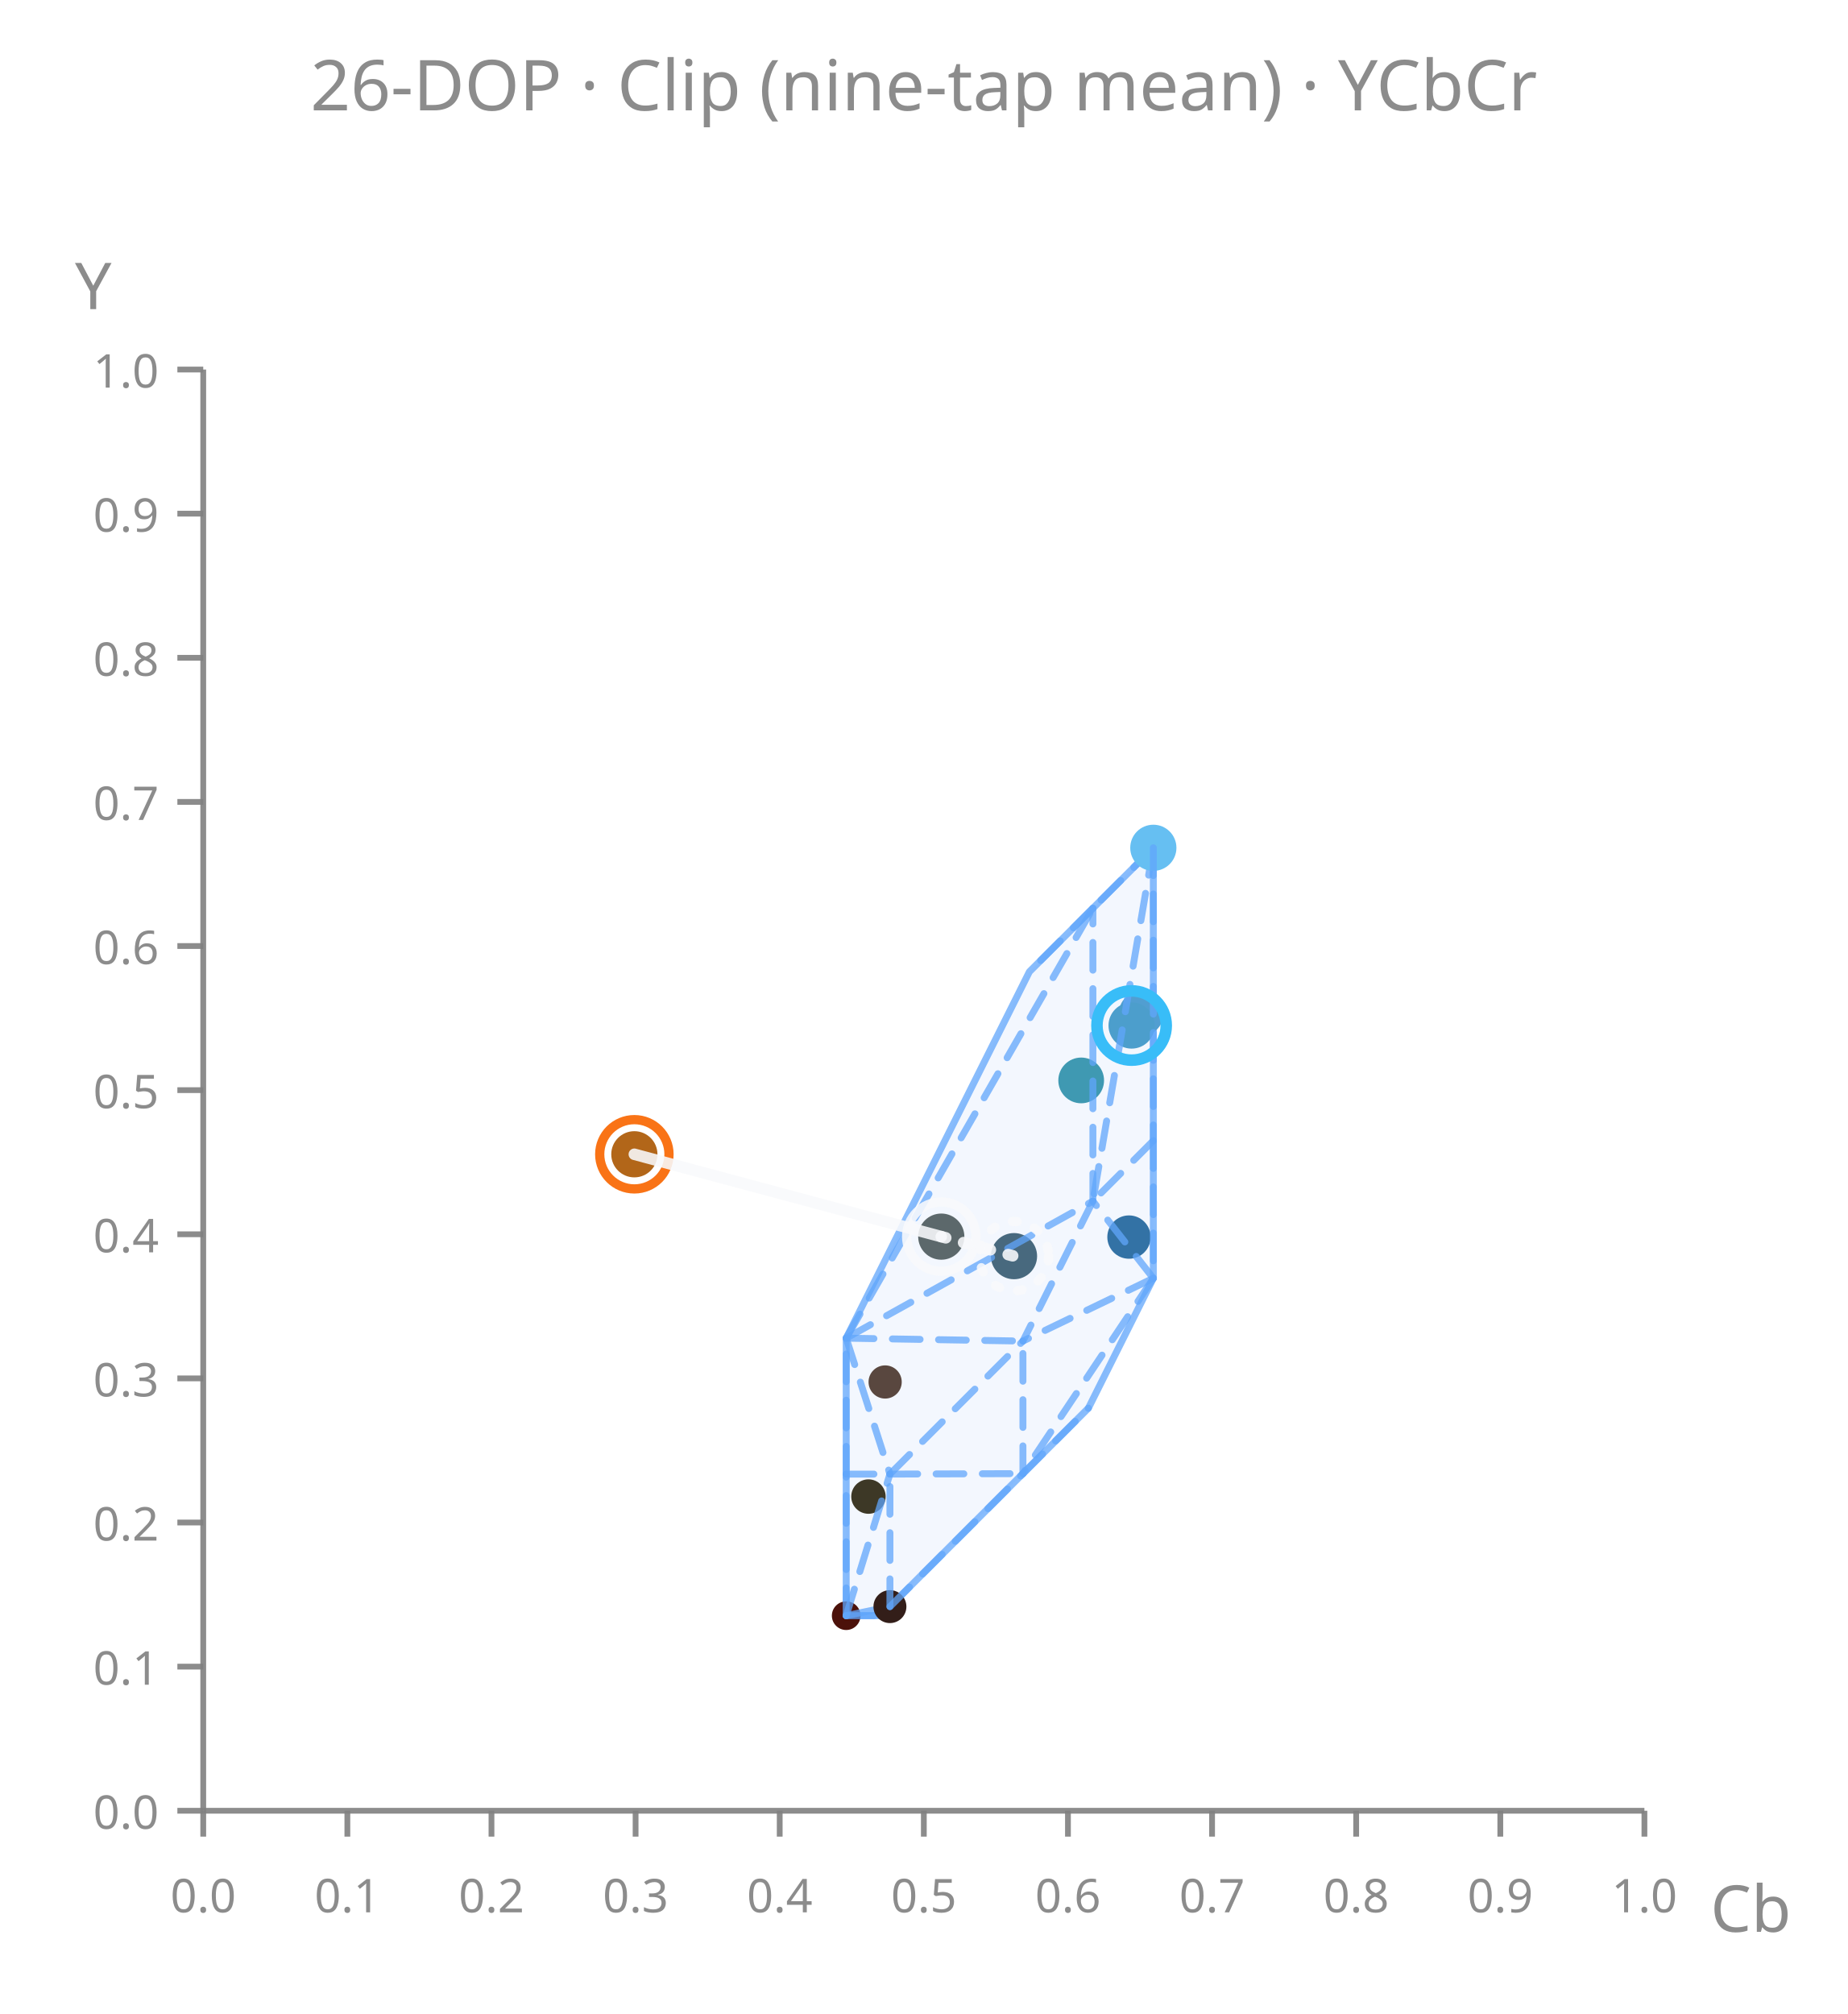
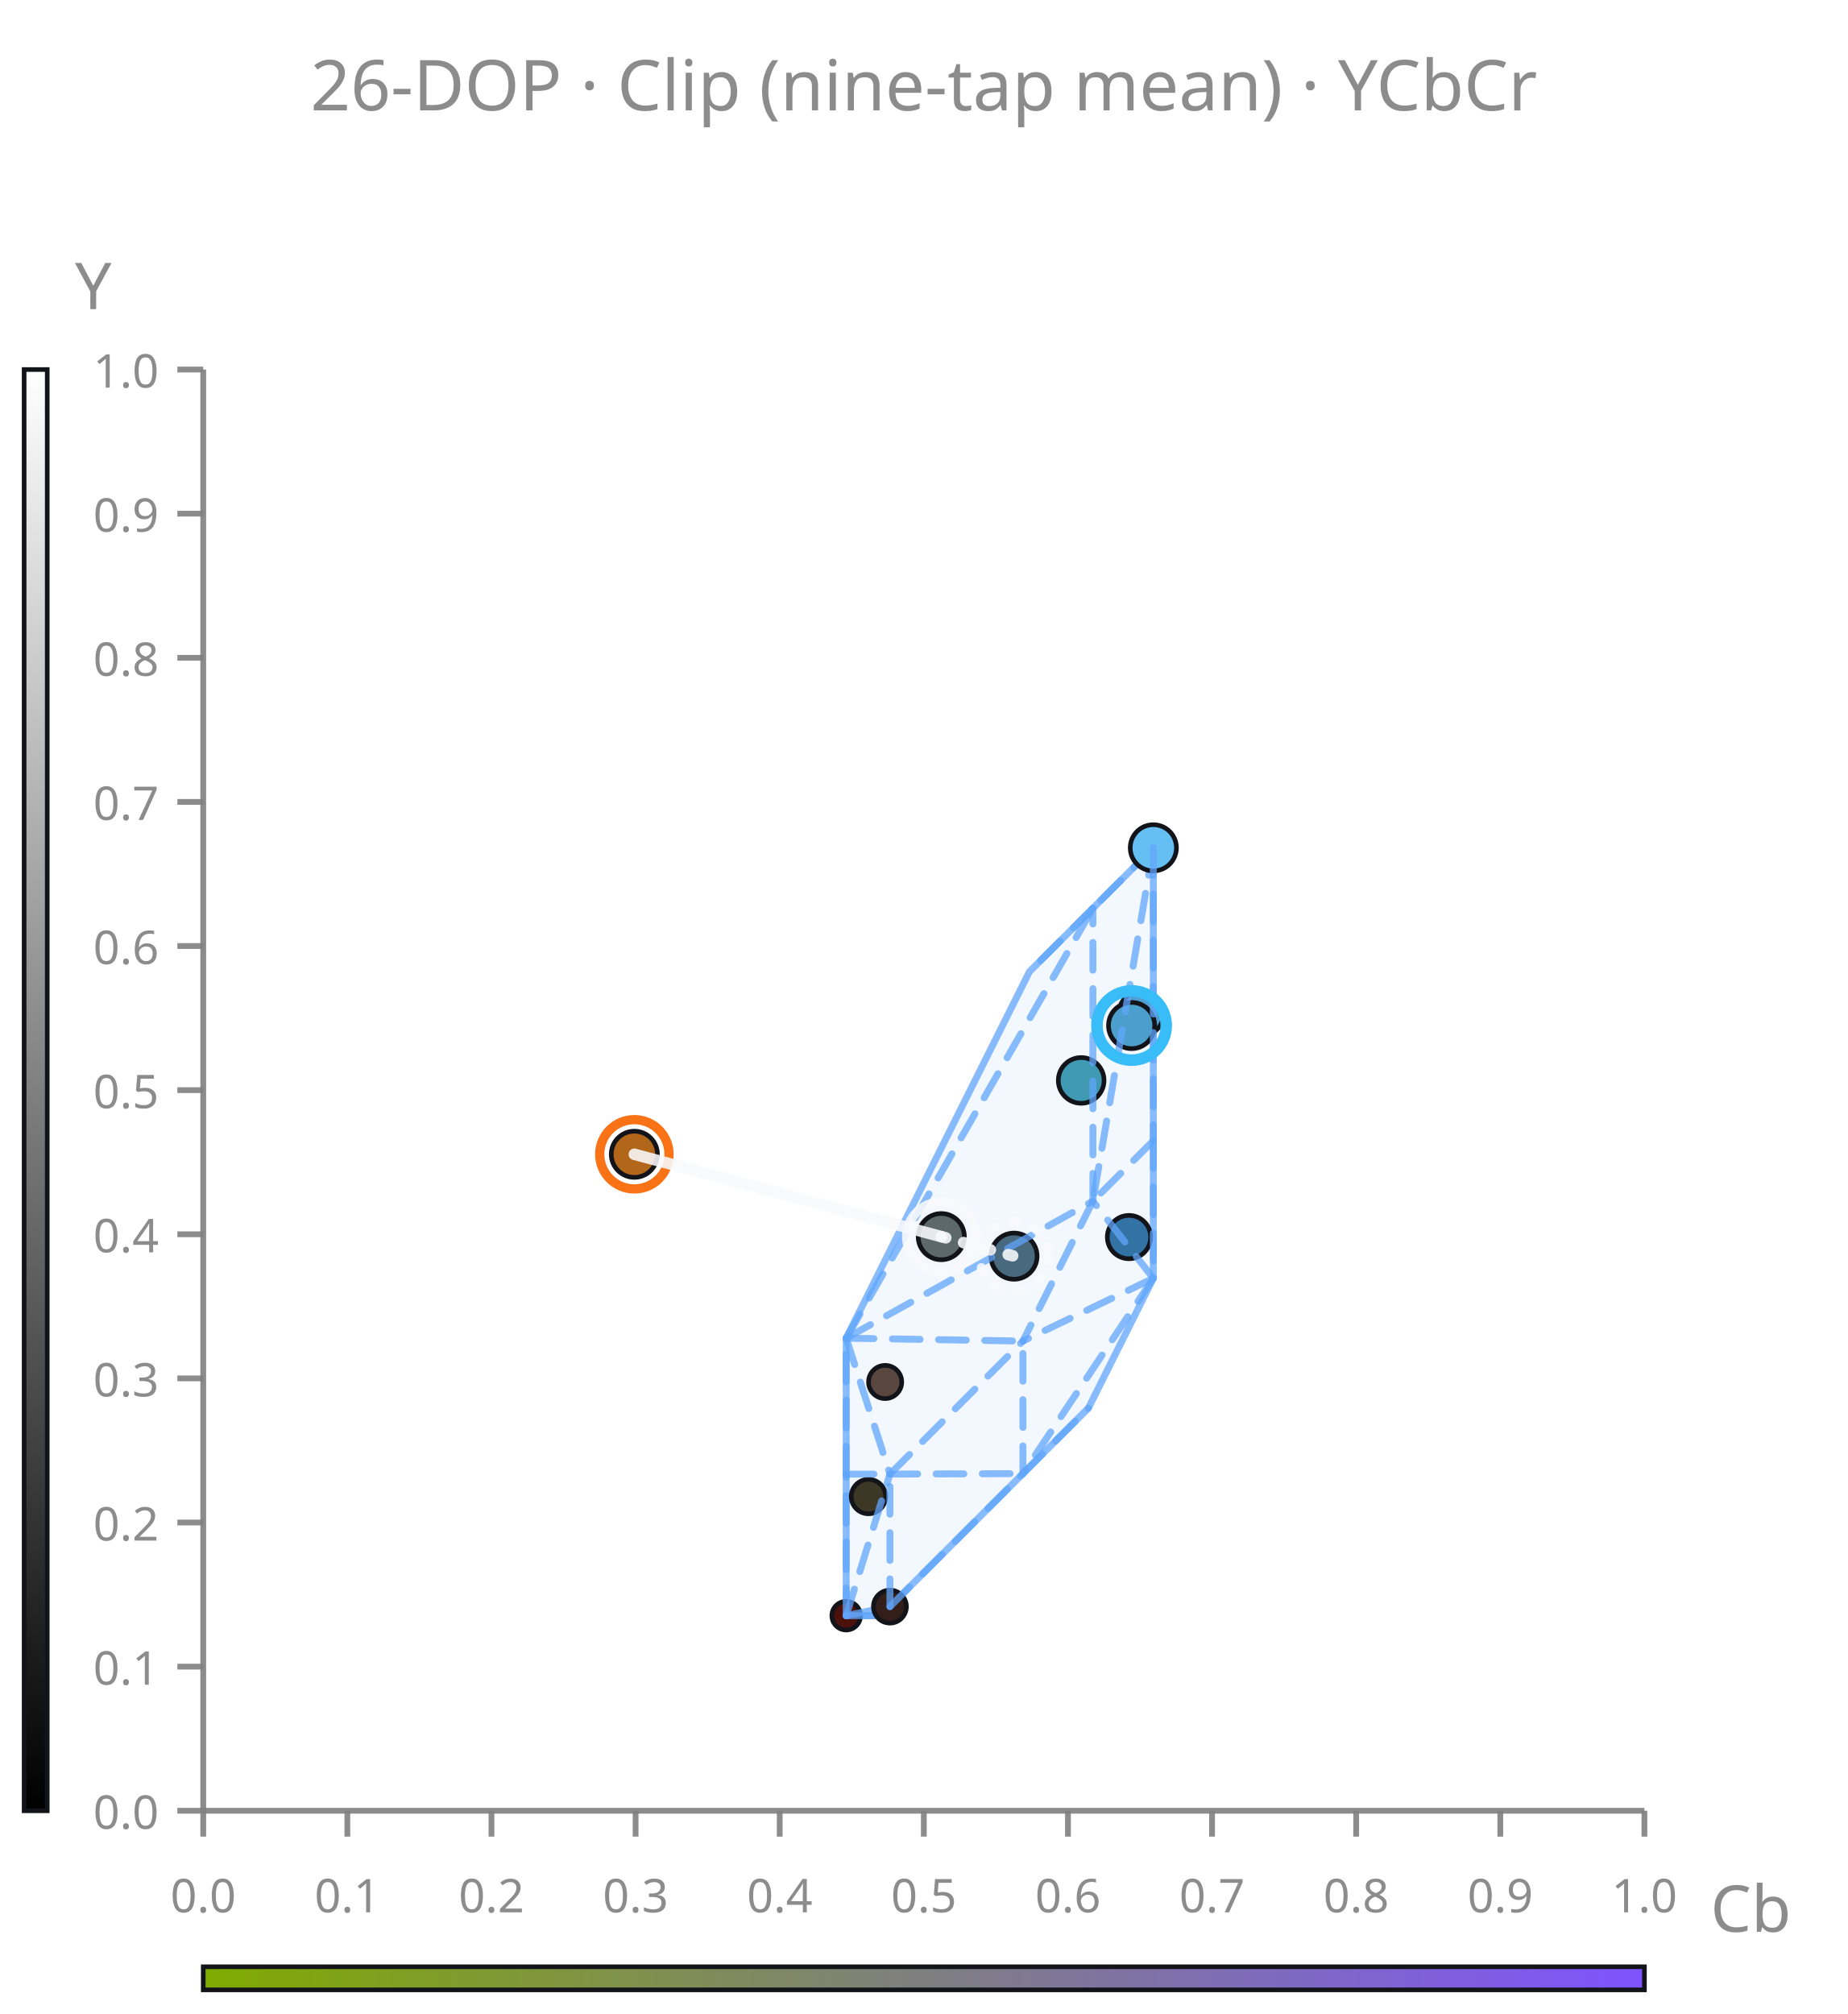
<svg xmlns="http://www.w3.org/2000/svg" baseProfile="full" height="436.0px" version="1.1" viewBox="0,0,400.0,436.0" width="400.0px">
-   <defs />
+   <defs>
+     <linearGradient gradientUnits="userSpaceOnUse" id="plotGradY_1_3_2" x1="7.724" x2="7.724" y1="80" y2="392.0">
+       <stop offset="0" stop-color="rgb(255,255,255)" />
+       <stop offset="1" stop-color="rgb(0,0,0)" />
+     </linearGradient>
+     <linearGradient gradientUnits="userSpaceOnUse" id="plotGradX_1_3_2" x1="44.0" x2="356" y1="428.276" y2="428.276">
+       <stop offset="0" stop-color="rgb(127,171,0)" />
+       <stop offset="1" stop-color="rgb(127,83,255)" />
+     </linearGradient>
+   </defs>
  <g class="layer_bg" />
  <g class="layer_boundary">
    <polygon fill="rgba(59,130,246,0.06)" points="183.192,289.692 183.192,349.771 190.697,349.771 235.631,304.837 249.685,276.73 249.685,183.537 222.854,210.368" stroke="rgba(96,165,250,0.75)" stroke-linejoin="round" stroke-width="1.5" />
  </g>
  <g class="layer_axes">
    <line fill="none" stroke="rgba(128,128,128,0.9)" stroke-width="1.25" x1="44.0" x2="356" y1="392.0" y2="392.0" />
    <line fill="none" stroke="rgba(128,128,128,0.9)" stroke-width="1.25" x1="44.0" x2="44.0" y1="392.0" y2="80" />
    <line fill="none" stroke="rgba(128,128,128,0.9)" stroke-width="1.25" x1="44.0" x2="44.0" y1="392.0" y2="397.6" />
    <text dominant-baseline="hanging" fill="rgba(128,128,128,0.9)" font-family="sans-serif" font-size="10.08" text-anchor="middle" x="44.0" y="406.168">0.0</text>
    <line fill="none" stroke="rgba(128,128,128,0.9)" stroke-width="1.25" x1="75.2" x2="75.2" y1="392.0" y2="397.6" />
    <text dominant-baseline="hanging" fill="rgba(128,128,128,0.9)" font-family="sans-serif" font-size="10.08" text-anchor="middle" x="75.2" y="406.168">0.1</text>
    <line fill="none" stroke="rgba(128,128,128,0.9)" stroke-width="1.25" x1="106.4" x2="106.4" y1="392.0" y2="397.6" />
    <text dominant-baseline="hanging" fill="rgba(128,128,128,0.9)" font-family="sans-serif" font-size="10.08" text-anchor="middle" x="106.4" y="406.168">0.2</text>
    <line fill="none" stroke="rgba(128,128,128,0.9)" stroke-width="1.25" x1="137.6" x2="137.6" y1="392.0" y2="397.6" />
    <text dominant-baseline="hanging" fill="rgba(128,128,128,0.9)" font-family="sans-serif" font-size="10.08" text-anchor="middle" x="137.6" y="406.168">0.3</text>
    <line fill="none" stroke="rgba(128,128,128,0.9)" stroke-width="1.25" x1="168.8" x2="168.8" y1="392.0" y2="397.6" />
    <text dominant-baseline="hanging" fill="rgba(128,128,128,0.9)" font-family="sans-serif" font-size="10.08" text-anchor="middle" x="168.8" y="406.168">0.4</text>
    <line fill="none" stroke="rgba(128,128,128,0.9)" stroke-width="1.25" x1="200" x2="200" y1="392.0" y2="397.6" />
    <text dominant-baseline="hanging" fill="rgba(128,128,128,0.9)" font-family="sans-serif" font-size="10.08" text-anchor="middle" x="200" y="406.168">0.5</text>
    <line fill="none" stroke="rgba(128,128,128,0.9)" stroke-width="1.25" x1="231.2" x2="231.2" y1="392.0" y2="397.6" />
    <text dominant-baseline="hanging" fill="rgba(128,128,128,0.9)" font-family="sans-serif" font-size="10.08" text-anchor="middle" x="231.2" y="406.168">0.6</text>
    <line fill="none" stroke="rgba(128,128,128,0.9)" stroke-width="1.25" x1="262.4" x2="262.4" y1="392.0" y2="397.6" />
    <text dominant-baseline="hanging" fill="rgba(128,128,128,0.9)" font-family="sans-serif" font-size="10.08" text-anchor="middle" x="262.4" y="406.168">0.7</text>
    <line fill="none" stroke="rgba(128,128,128,0.9)" stroke-width="1.25" x1="293.6" x2="293.6" y1="392.0" y2="397.6" />
    <text dominant-baseline="hanging" fill="rgba(128,128,128,0.9)" font-family="sans-serif" font-size="10.08" text-anchor="middle" x="293.6" y="406.168">0.8</text>
    <line fill="none" stroke="rgba(128,128,128,0.9)" stroke-width="1.25" x1="324.8" x2="324.8" y1="392.0" y2="397.6" />
    <text dominant-baseline="hanging" fill="rgba(128,128,128,0.9)" font-family="sans-serif" font-size="10.08" text-anchor="middle" x="324.8" y="406.168">0.9</text>
    <line fill="none" stroke="rgba(128,128,128,0.9)" stroke-width="1.25" x1="356" x2="356" y1="392.0" y2="397.6" />
    <text dominant-baseline="hanging" fill="rgba(128,128,128,0.9)" font-family="sans-serif" font-size="10.08" text-anchor="middle" x="356" y="406.168">1.0</text>
    <line fill="none" stroke="rgba(128,128,128,0.9)" stroke-width="1.25" x1="44.0" x2="38.4" y1="392.0" y2="392.0" />
    <text dominant-baseline="central" fill="rgba(128,128,128,0.9)" font-family="sans-serif" font-size="10.08" text-anchor="end" x="34.4" y="392.0">0.0</text>
    <line fill="none" stroke="rgba(128,128,128,0.9)" stroke-width="1.25" x1="44.0" x2="38.4" y1="360.8" y2="360.8" />
    <text dominant-baseline="central" fill="rgba(128,128,128,0.9)" font-family="sans-serif" font-size="10.08" text-anchor="end" x="34.4" y="360.8">0.1</text>
    <line fill="none" stroke="rgba(128,128,128,0.9)" stroke-width="1.25" x1="44.0" x2="38.4" y1="329.6" y2="329.6" />
    <text dominant-baseline="central" fill="rgba(128,128,128,0.9)" font-family="sans-serif" font-size="10.08" text-anchor="end" x="34.4" y="329.6">0.2</text>
    <line fill="none" stroke="rgba(128,128,128,0.9)" stroke-width="1.25" x1="44.0" x2="38.4" y1="298.4" y2="298.4" />
    <text dominant-baseline="central" fill="rgba(128,128,128,0.9)" font-family="sans-serif" font-size="10.08" text-anchor="end" x="34.4" y="298.4">0.3</text>
    <line fill="none" stroke="rgba(128,128,128,0.9)" stroke-width="1.25" x1="44.0" x2="38.4" y1="267.2" y2="267.2" />
    <text dominant-baseline="central" fill="rgba(128,128,128,0.9)" font-family="sans-serif" font-size="10.08" text-anchor="end" x="34.4" y="267.2">0.4</text>
    <line fill="none" stroke="rgba(128,128,128,0.9)" stroke-width="1.25" x1="44.0" x2="38.4" y1="236" y2="236" />
    <text dominant-baseline="central" fill="rgba(128,128,128,0.9)" font-family="sans-serif" font-size="10.08" text-anchor="end" x="34.4" y="236">0.5</text>
    <line fill="none" stroke="rgba(128,128,128,0.9)" stroke-width="1.25" x1="44.0" x2="38.4" y1="204.8" y2="204.8" />
    <text dominant-baseline="central" fill="rgba(128,128,128,0.9)" font-family="sans-serif" font-size="10.08" text-anchor="end" x="34.4" y="204.8">0.6</text>
    <line fill="none" stroke="rgba(128,128,128,0.9)" stroke-width="1.25" x1="44.0" x2="38.4" y1="173.6" y2="173.6" />
    <text dominant-baseline="central" fill="rgba(128,128,128,0.9)" font-family="sans-serif" font-size="10.08" text-anchor="end" x="34.4" y="173.6">0.7</text>
    <line fill="none" stroke="rgba(128,128,128,0.9)" stroke-width="1.25" x1="44.0" x2="38.4" y1="142.4" y2="142.4" />
    <text dominant-baseline="central" fill="rgba(128,128,128,0.9)" font-family="sans-serif" font-size="10.08" text-anchor="end" x="34.4" y="142.4">0.8</text>
    <line fill="none" stroke="rgba(128,128,128,0.9)" stroke-width="1.25" x1="44.0" x2="38.4" y1="111.2" y2="111.2" />
    <text dominant-baseline="central" fill="rgba(128,128,128,0.9)" font-family="sans-serif" font-size="10.08" text-anchor="end" x="34.4" y="111.2">0.9</text>
    <line fill="none" stroke="rgba(128,128,128,0.9)" stroke-width="1.25" x1="44.0" x2="38.4" y1="80" y2="80" />
    <text dominant-baseline="central" fill="rgba(128,128,128,0.9)" font-family="sans-serif" font-size="10.08" text-anchor="end" x="34.4" y="80">1.0</text>
    <text fill="rgba(128,128,128,0.9)" font-family="sans-serif" font-size="14" x="370.3" y="418.208">Cb</text>
    <text fill="rgba(128,128,128,0.9)" font-family="sans-serif" font-size="14" x="16.224" y="66.928">Y</text>
+     <rect fill="url(#plotGradY_1_3_2) none" height="312" shape-rendering="geometricPrecision" stroke="rgba(18,20,26,1.0)" stroke-width="1.0" width="5.0" x="5.224" y="80" />
+     <rect fill="url(#plotGradX_1_3_2) none" height="5.0" shape-rendering="geometricPrecision" stroke="rgba(18,20,26,1.0)" stroke-width="1.0" width="312" x="44.0" y="425.776" />
  </g>
  <g class="layer_dots">
-     <circle cx="137.332" cy="249.884" fill="rgb(178,102,25)" r="5.0" stroke="none" />
-     <circle cx="183.192" cy="349.771" fill="rgb(76,17,10)" r="3.1" stroke="none" />
+     <circle cx="137.332" cy="249.884" fill="rgb(178,102,25)" r="5.0" stroke="rgba(18,20,26,1.0)" stroke-width="1.0" />
+     <circle cx="183.192" cy="349.771" fill="rgb(76,17,10)" r="3.1" stroke="rgba(18,20,26,1.0)" stroke-width="1.0" />
    <line fill="none" stroke="rgba(96,165,250,0.75)" stroke-dasharray="6,4" stroke-linecap="round" stroke-width="1.5" x1="183.192" x2="190.697" y1="349.771" y2="349.771" />
    <line fill="none" stroke="rgba(96,165,250,0.75)" stroke-dasharray="6,4" stroke-linecap="round" stroke-width="1.5" x1="183.192" x2="192.66" y1="349.771" y2="347.808" />
    <line fill="none" stroke="rgba(96,165,250,0.75)" stroke-dasharray="6,4" stroke-linecap="round" stroke-width="1.5" x1="190.697" x2="192.66" y1="349.771" y2="347.808" />
-     <circle cx="192.66" cy="347.808" fill="rgb(51,30,25)" r="3.567" stroke="none" />
-     <circle cx="191.625" cy="299.177" fill="rgb(89,71,63)" r="3.593" stroke="none" />
+     <circle cx="192.66" cy="347.808" fill="rgb(51,30,25)" r="3.567" stroke="rgba(18,20,26,1.0)" stroke-width="1.0" />
+     <circle cx="191.625" cy="299.177" fill="rgb(89,71,63)" r="3.593" stroke="rgba(18,20,26,1.0)" stroke-width="1.0" />
    <line fill="none" stroke="rgba(96,165,250,0.75)" stroke-dasharray="6,4" stroke-linecap="round" stroke-width="1.5" x1="183.192" x2="183.192" y1="349.771" y2="319.117" />
-     <circle cx="188.013" cy="323.984" fill="rgb(61,56,38)" r="3.727" stroke="none" />
+     <circle cx="188.013" cy="323.984" fill="rgb(61,56,38)" r="3.727" stroke="rgba(18,20,26,1.0)" stroke-width="1.0" />
    <line fill="none" stroke="rgba(96,165,250,0.75)" stroke-dasharray="6,4" stroke-linecap="round" stroke-width="1.5" x1="183.192" x2="192.66" y1="349.771" y2="319.117" />
    <line fill="none" stroke="rgba(96,165,250,0.75)" stroke-dasharray="6,4" stroke-linecap="round" stroke-width="1.5" x1="192.66" x2="192.66" y1="347.808" y2="319.117" />
    <line fill="none" stroke="rgba(96,165,250,0.75)" stroke-dasharray="6,4" stroke-linecap="round" stroke-width="1.5" x1="192.66" x2="221.454" y1="347.808" y2="319.014" />
    <line fill="none" stroke="rgba(96,165,250,0.75)" stroke-dasharray="6,4" stroke-linecap="round" stroke-width="1.5" x1="183.192" x2="183.192" y1="319.117" y2="289.692" />
-     <circle cx="203.778" cy="267.712" fill="rgb(92,104,107)" r="5.0" stroke="none" />
+     <circle cx="203.778" cy="267.712" fill="rgb(92,104,107)" r="5.0" stroke="rgba(18,20,26,1.0)" stroke-width="1.0" />
    <line fill="none" stroke="rgba(96,165,250,0.75)" stroke-dasharray="6,4" stroke-linecap="round" stroke-width="1.5" x1="183.192" x2="192.66" y1="319.117" y2="319.117" />
    <line fill="none" stroke="rgba(96,165,250,0.75)" stroke-dasharray="6,4" stroke-linecap="round" stroke-width="1.5" x1="183.192" x2="192.66" y1="289.692" y2="319.117" />
    <line fill="none" stroke="rgba(96,165,250,0.75)" stroke-dasharray="6,4" stroke-linecap="round" stroke-width="1.5" x1="192.66" x2="221.454" y1="319.117" y2="319.014" />
    <line fill="none" stroke="rgba(96,165,250,0.75)" stroke-dasharray="6,4" stroke-linecap="round" stroke-width="1.5" x1="221.454" x2="235.631" y1="319.014" y2="304.837" />
-     <circle cx="219.52" cy="271.936" fill="rgb(72,105,126)" r="5.0" stroke="none" />
+     <circle cx="219.52" cy="271.936" fill="rgb(72,105,126)" r="5.0" stroke="rgba(18,20,26,1.0)" stroke-width="1.0" />
    <line fill="none" stroke="rgba(96,165,250,0.75)" stroke-dasharray="6,4" stroke-linecap="round" stroke-width="1.5" x1="249.685" x2="221.454" y1="276.73" y2="319.014" />
    <line fill="none" stroke="rgba(96,165,250,0.75)" stroke-dasharray="6,4" stroke-linecap="round" stroke-width="1.5" x1="183.192" x2="221.454" y1="289.692" y2="290.323" />
    <line fill="none" stroke="rgba(96,165,250,0.75)" stroke-dasharray="6,4" stroke-linecap="round" stroke-width="1.5" x1="192.66" x2="221.454" y1="319.117" y2="290.323" />
    <line fill="none" stroke="rgba(96,165,250,0.75)" stroke-dasharray="6,4" stroke-linecap="round" stroke-width="1.5" x1="221.454" x2="221.454" y1="319.014" y2="290.323" />
    <line fill="none" stroke="rgba(96,165,250,0.75)" stroke-dasharray="6,4" stroke-linecap="round" stroke-width="1.5" x1="183.192" x2="236.602" y1="289.692" y2="260.026" />
    <line fill="none" stroke="rgba(96,165,250,0.75)" stroke-dasharray="6,4" stroke-linecap="round" stroke-width="1.5" x1="183.192" x2="236.602" y1="289.692" y2="196.62" />
    <line fill="none" stroke="rgba(96,165,250,0.75)" stroke-dasharray="6,4" stroke-linecap="round" stroke-width="1.5" x1="249.685" x2="221.454" y1="276.73" y2="290.323" />
-     <circle cx="244.414" cy="267.808" fill="rgb(51,114,165)" r="4.692" stroke="none" />
+     <circle cx="244.414" cy="267.808" fill="rgb(51,114,165)" r="4.692" stroke="rgba(18,20,26,1.0)" stroke-width="1.0" />
    <line fill="none" stroke="rgba(96,165,250,0.75)" stroke-dasharray="6,4" stroke-linecap="round" stroke-width="1.5" x1="249.685" x2="249.685" y1="246.943" y2="276.73" />
    <line fill="none" stroke="rgba(96,165,250,0.75)" stroke-dasharray="6,4" stroke-linecap="round" stroke-width="1.5" x1="249.685" x2="236.602" y1="276.73" y2="260.026" />
-     <circle cx="247.049" cy="219.433" fill="rgb(81,158,209)" r="4.846" stroke="none" />
+     <circle cx="247.049" cy="219.433" fill="rgb(81,158,209)" r="4.846" stroke="rgba(18,20,26,1.0)" stroke-width="1.0" />
    <line fill="none" stroke="rgba(96,165,250,0.75)" stroke-dasharray="6,4" stroke-linecap="round" stroke-width="1.5" x1="236.602" x2="221.454" y1="260.026" y2="290.323" />
    <line fill="none" stroke="rgba(96,165,250,0.75)" stroke-dasharray="6,4" stroke-linecap="round" stroke-width="1.5" x1="236.602" x2="222.854" y1="196.62" y2="210.368" />
-     <circle cx="244.98" cy="222.01" fill="rgb(76,158,204)" r="5.0" stroke="none" />
-     <circle cx="234.066" cy="233.894" fill="rgb(63,153,178)" r="4.95" stroke="none" />
+     <circle cx="244.98" cy="222.01" fill="rgb(76,158,204)" r="5.0" stroke="rgba(18,20,26,1.0)" stroke-width="1.0" />
+     <circle cx="234.066" cy="233.894" fill="rgb(63,153,178)" r="4.95" stroke="rgba(18,20,26,1.0)" stroke-width="1.0" />
    <line fill="none" stroke="rgba(96,165,250,0.75)" stroke-dasharray="6,4" stroke-linecap="round" stroke-width="1.5" x1="249.685" x2="236.602" y1="183.537" y2="260.026" />
    <line fill="none" stroke="rgba(96,165,250,0.75)" stroke-dasharray="6,4" stroke-linecap="round" stroke-width="1.5" x1="249.685" x2="236.602" y1="183.537" y2="196.62" />
    <line fill="none" stroke="rgba(96,165,250,0.75)" stroke-dasharray="6,4" stroke-linecap="round" stroke-width="1.5" x1="249.685" x2="236.602" y1="246.943" y2="260.026" />
    <line fill="none" stroke="rgba(96,165,250,0.75)" stroke-dasharray="6,4" stroke-linecap="round" stroke-width="1.5" x1="236.602" x2="236.602" y1="260.026" y2="196.62" />
-     <circle cx="249.685" cy="183.537" fill="rgb(102,191,242)" r="5.0" stroke="none" />
+     <circle cx="249.685" cy="183.537" fill="rgb(102,191,242)" r="5.0" stroke="rgba(18,20,26,1.0)" stroke-width="1.0" />
    <line fill="none" stroke="rgba(96,165,250,0.75)" stroke-dasharray="6,4" stroke-linecap="round" stroke-width="1.5" x1="249.685" x2="249.685" y1="183.537" y2="246.943" />
  </g>
  <g class="layer_overlay">
    <circle cx="244.98" cy="222.01" fill="none" r="7.5" stroke="rgba(56,189,248,1.0)" stroke-width="2.5" />
    <circle cx="137.332" cy="249.884" fill="none" r="7.5" stroke="rgba(249,115,22,1.0)" stroke-width="2.0" />
    <line stroke="rgba(248,250,252,0.88)" stroke-linecap="round" stroke-width="2.5" x1="137.332" x2="203.778" y1="249.884" y2="267.712" />
    <circle cx="203.778" cy="267.712" fill="none" r="7.5" stroke="rgba(248,250,252,0.88)" stroke-width="2.0" />
    <line fill="none" stroke="rgba(248,250,252,0.88)" stroke-dasharray="1 4" stroke-linecap="round" stroke-width="2.5" x1="203.778" x2="219.52" y1="267.712" y2="271.936" />
    <circle cx="219.52" cy="271.936" fill="none" r="7.5" stroke="rgba(248,250,252,0.88)" stroke-dasharray="1 4" stroke-linecap="round" stroke-width="2.0" />
  </g>
  <g class="layer_header">
    <text dominant-baseline="central" fill="rgba(128,128,128,0.9)" font-family="sans-serif" font-size="15.2" text-anchor="middle" x="200.0" y="18.0">26-DOP · Clip (nine-tap mean) · YCbCr</text>
  </g>
</svg>
